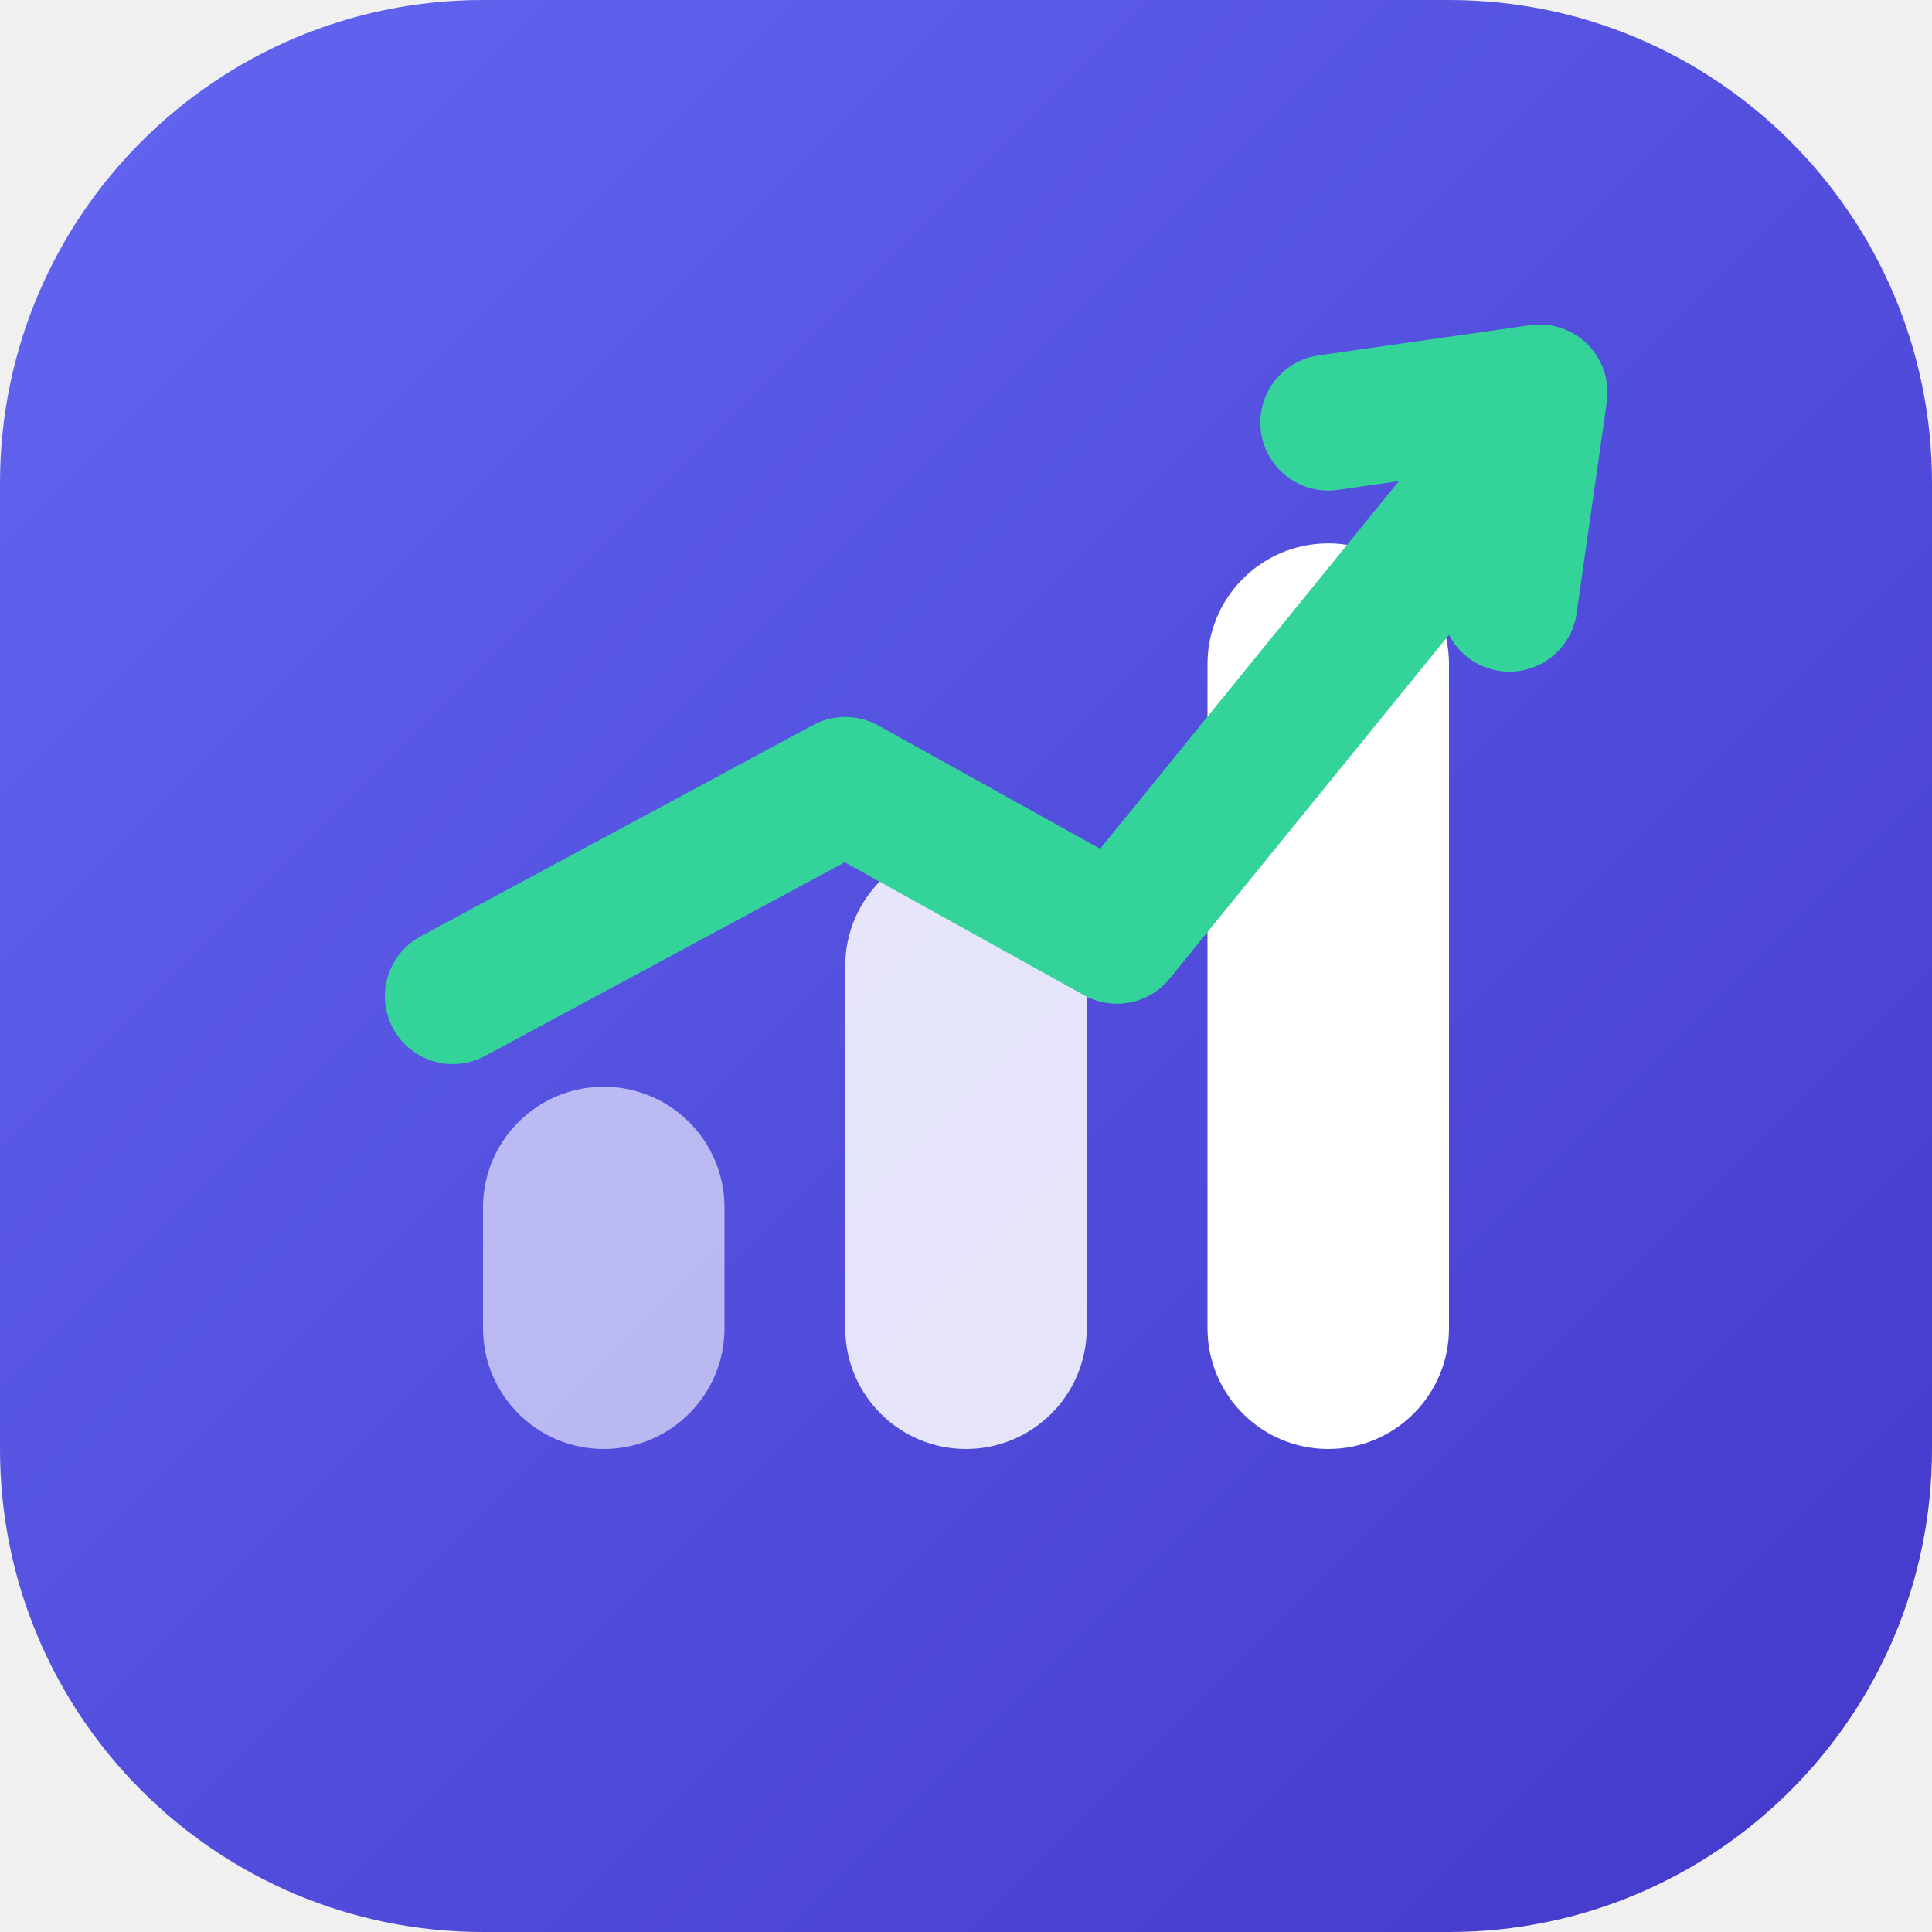
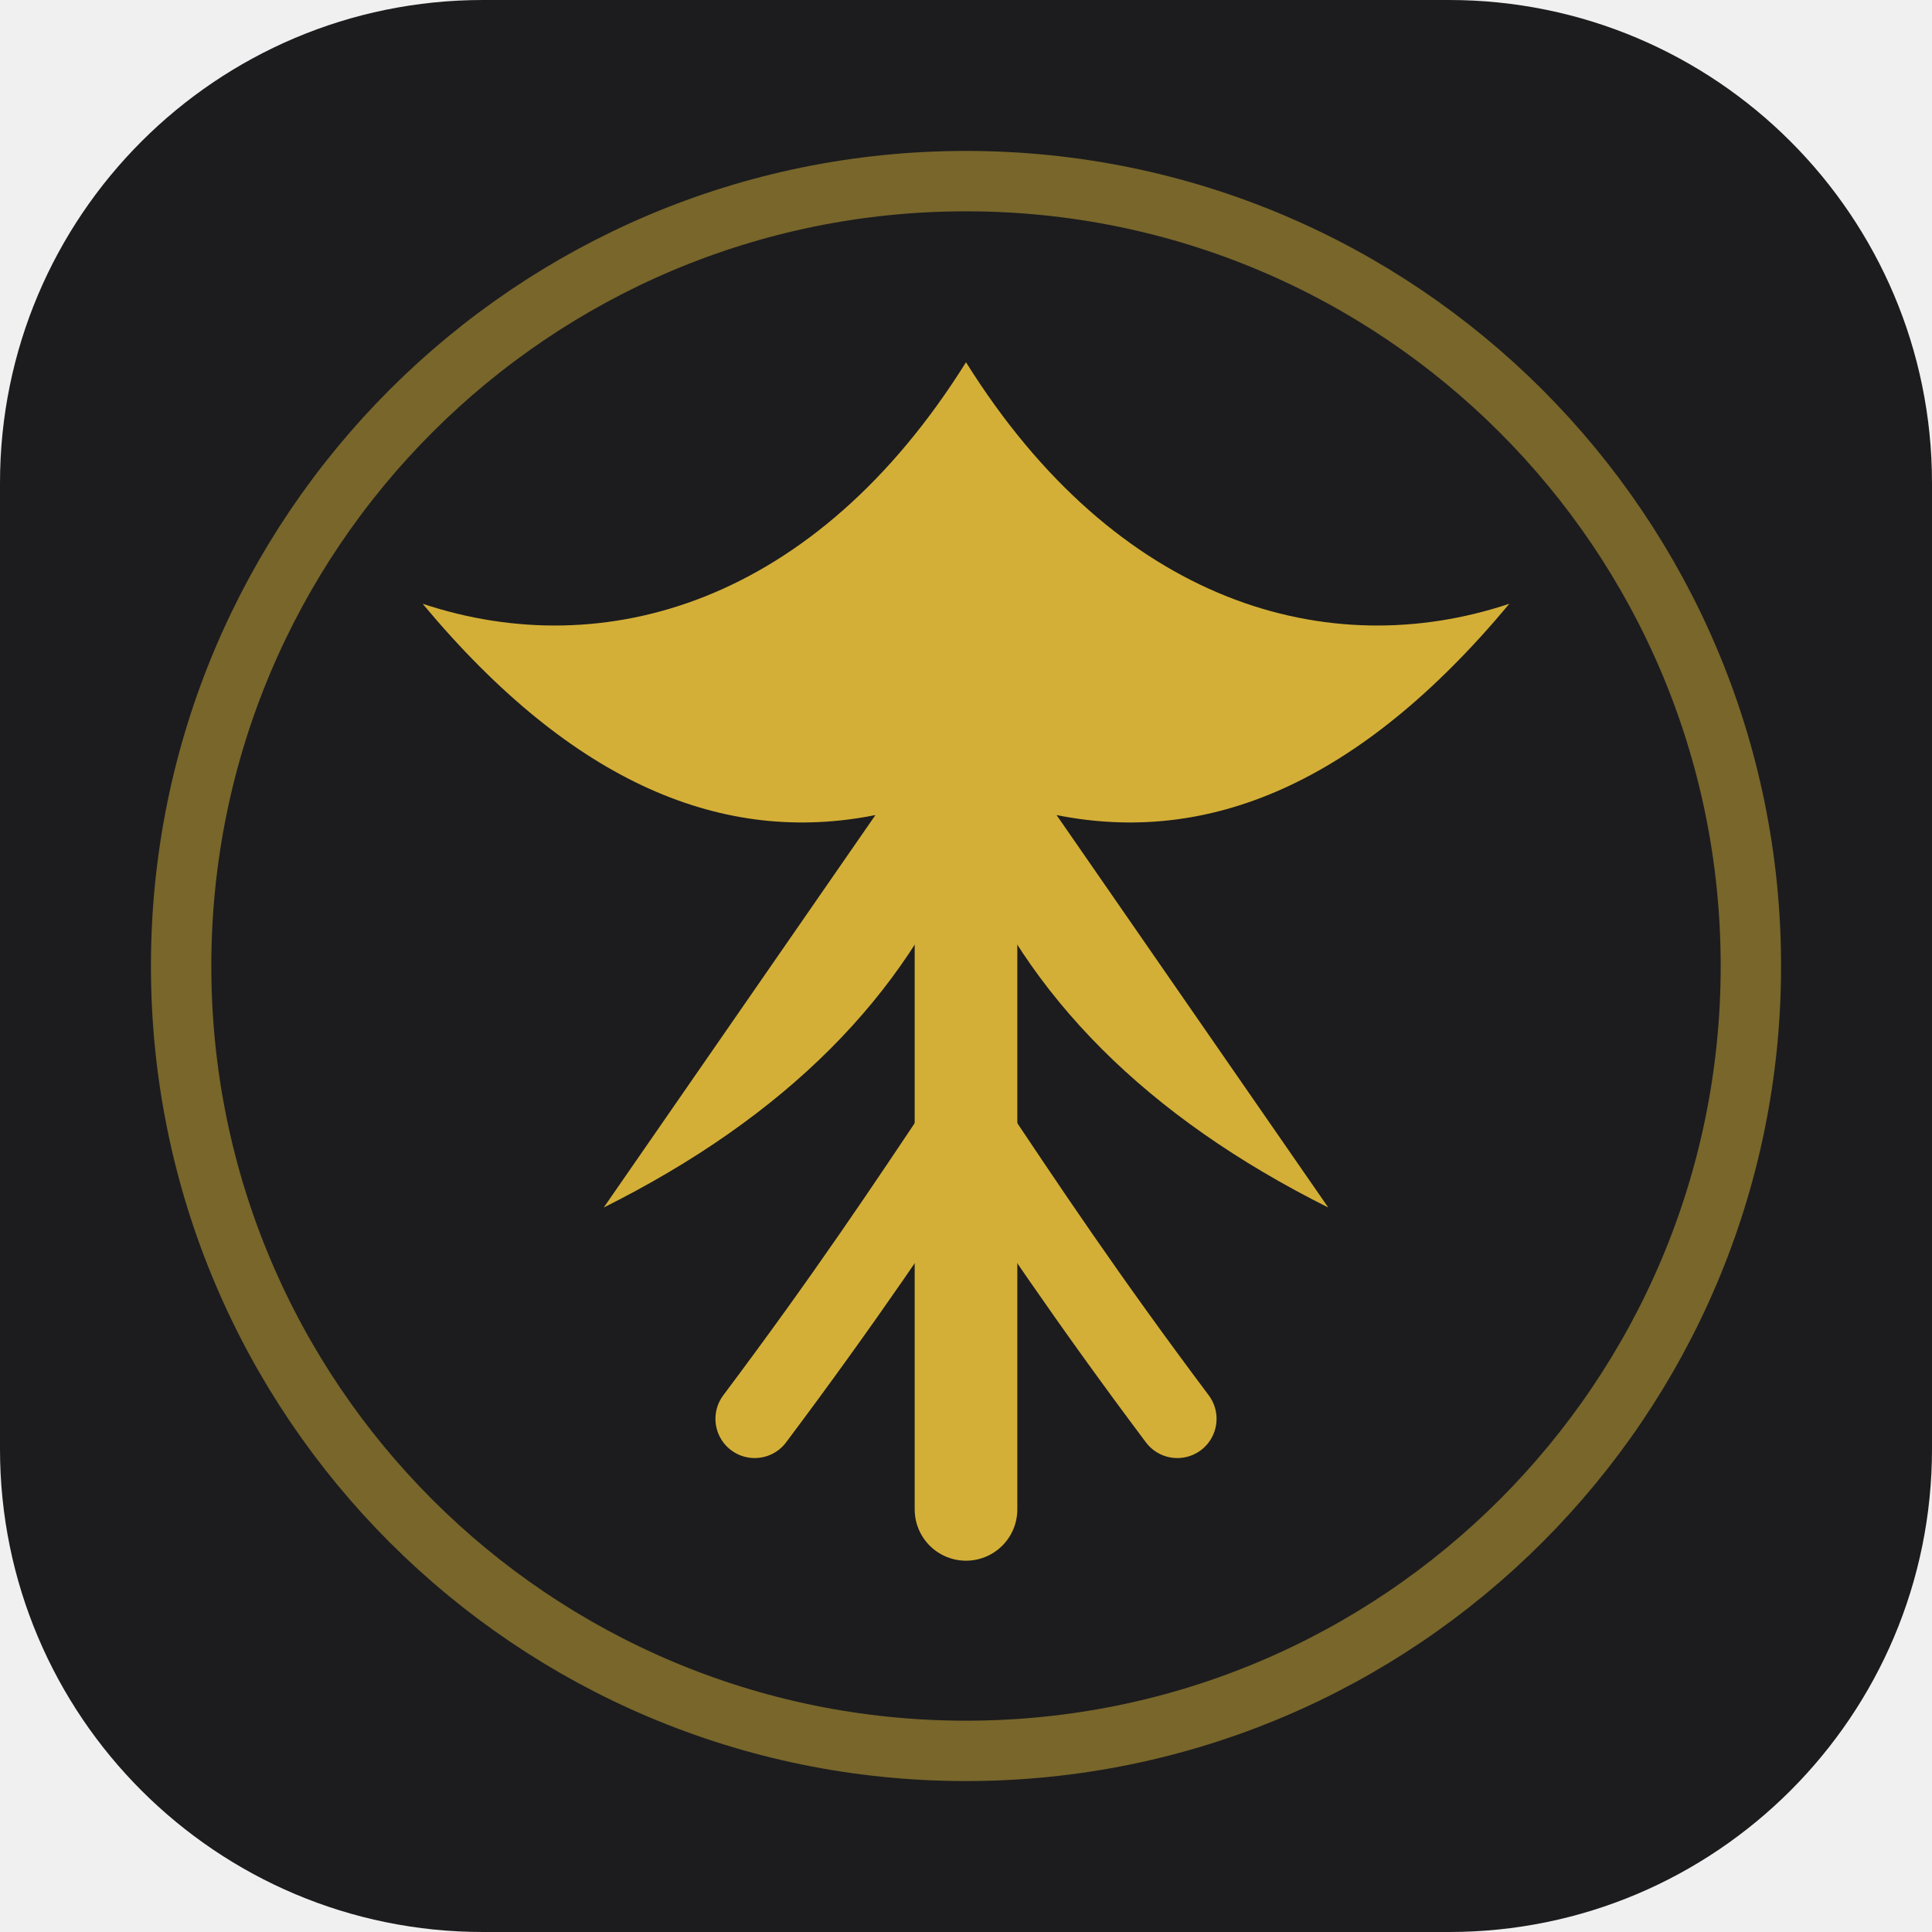
<svg xmlns="http://www.w3.org/2000/svg" width="32" height="32" viewBox="0 0 64 64" fill="none">
-   <defs>
-     <linearGradient id="fav" x1="0" y1="0" x2="64" y2="64" gradientUnits="userSpaceOnUse">
-       <stop offset="0" stop-color="#6366F1" />
-       <stop offset="1" stop-color="#4338CA" />
-     </linearGradient>
-   </defs>
-   <rect x="0" y="0" width="64" height="64" rx="16" fill="url(#fav)" />
-   <rect x="16" y="36" width="8" height="12" rx="4" fill="#FFFFFF" fill-opacity="0.6" />
-   <rect x="28" y="28" width="8" height="20" rx="4" fill="#FFFFFF" fill-opacity="0.85" />
-   <rect x="40" y="18" width="8" height="30" rx="4" fill="#FFFFFF" />
-   <path d="M15 33 L28 26 L37 31 L50 15" stroke="#34D399" stroke-width="4.5" stroke-linecap="round" stroke-linejoin="round" />
-   <path d="M44 14 L51 13 L50 20" stroke="#34D399" stroke-width="4.5" stroke-linecap="round" stroke-linejoin="round" />
+   <rect x="0" y="0" width="64" height="64" rx="16" fill="#1C1C1E" />
+   <circle cx="32" cy="32" r="26" stroke="#D4AF37" stroke-width="2" opacity="0.5" />
+   <path d="M32 12 C27 20 20 22 14 20 C19 26 24 28 29 27 L20 40 C26 37 30 33 32 28 C34 33 38 37 44 40 L35 27 C40 28 45 26 50 20 C44 22 37 20 32 12 Z" fill="#D4AF37" />
+   <path d="M32 28 L32 50" stroke="#D4AF37" stroke-width="3.4" stroke-linecap="round" />
+   <path d="M25 47 C28 43 30 40 32 37 C34 40 36 43 39 47" stroke="#D4AF37" stroke-width="2.6" stroke-linecap="round" stroke-linejoin="round" fill="none" />
</svg>
